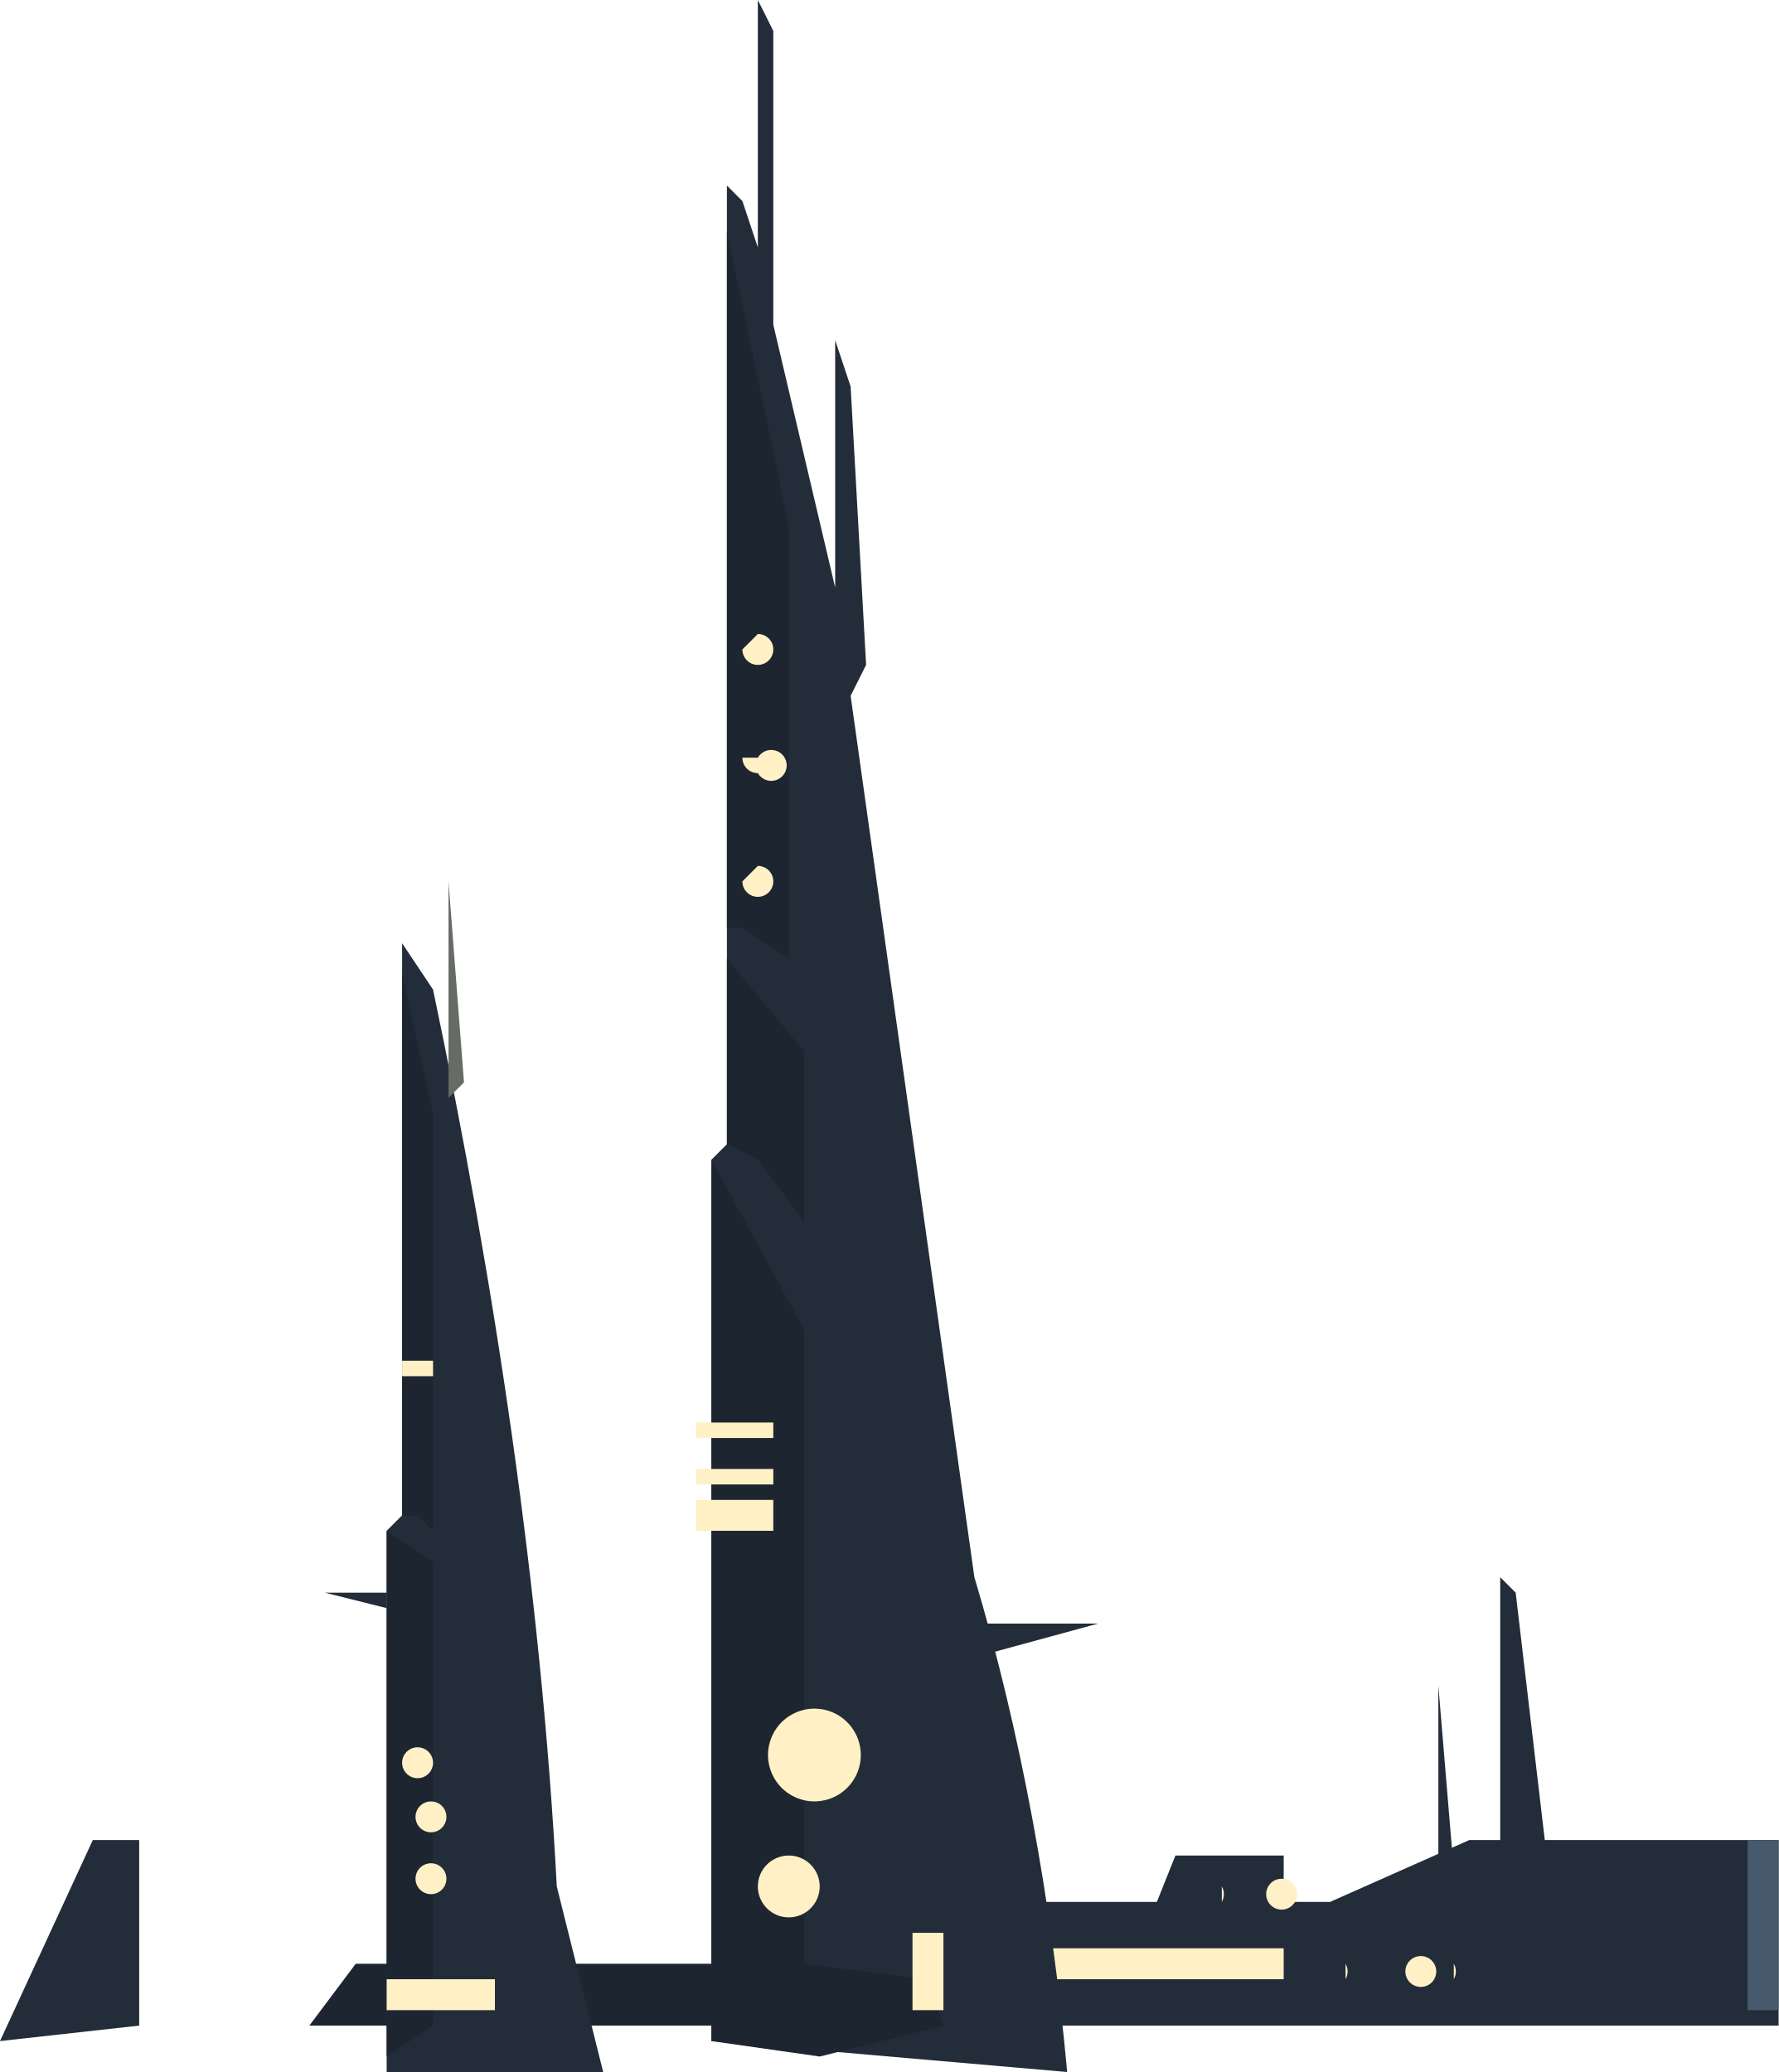
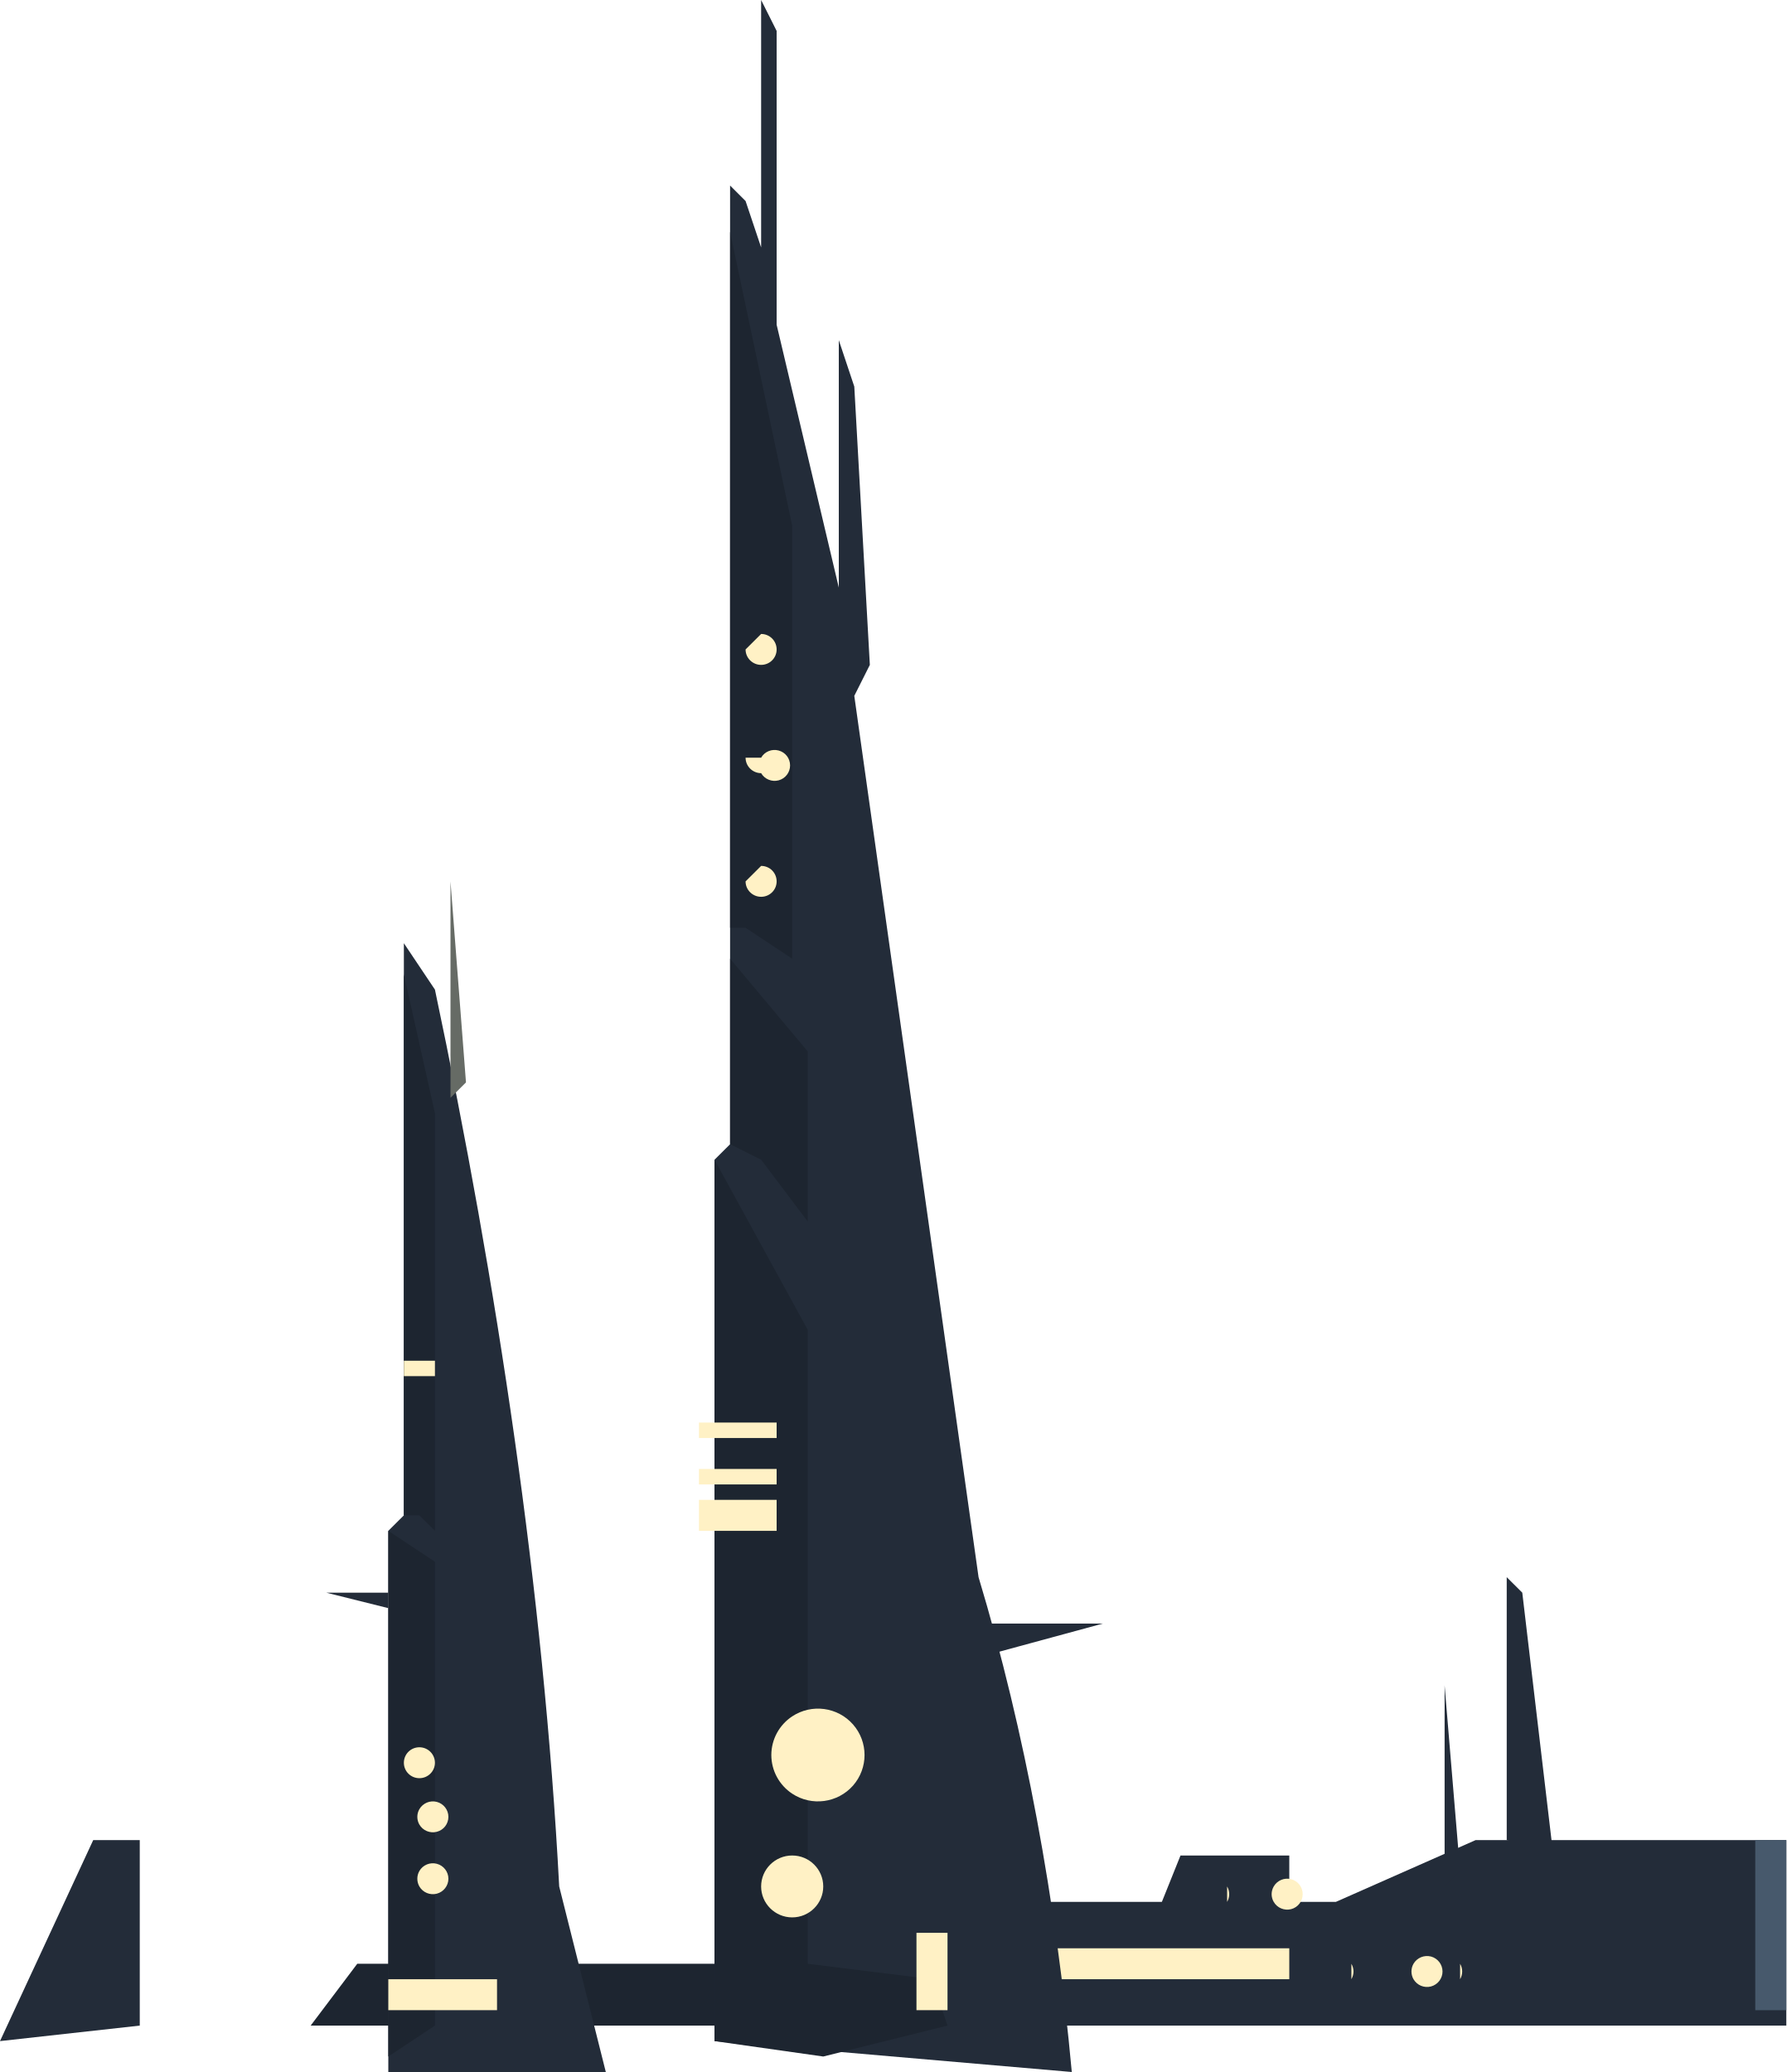
- <svg xmlns="http://www.w3.org/2000/svg" id="root" viewBox="0 0 115 134">
-   <g fill-rule="evenodd">
-     <path fill="#1d2530" d="M49 131H20l3-4h26z" />
-     <path fill="#232c39" d="M76 120h7v5h-9z" />
-     <path fill="#232c39" d="M115 131H60l4-8h22l9-4h20z" />
-     <path fill="#fff1c5" d="M67 126h16v2H67z" />
-     <path fill="#232c39" d="M60 105h11l-11 3zm-39-2h4v1l-4-1z" />
-     <path fill="#232c39" d="M54 22v16l-4-17V2l-1-2v16l-1-3-1-1v62l-1 1v57l23 2c-1-11-3-22-6-32l-8-57 1-2-1-18zM26 61v37l-1 1v35h14l-3-12c-1-19-4-39-8-58z" />
-     <path fill="#1d2530" d="M47 60h1l3 2V34l-4-19zm0 14V62l5 6v11l-3-4zm-1 1zM25 99v34l3-2v-30zm1-36v35h1l1 1V72zm35 68-1-3-8-1V86l-6-11v57l7 1z" />
-     <path fill="#232c39" d="M9 131v-12H6l-6 13z" />
-     <path fill="#666b65" d="M29 57v14l1-1-1-13z" />
-     <path fill="#232c39" d="m93 109 1 12-1 1v-14zm4 10v-17l1 1 2 17z" />
-     <path fill="#fff1c5" d="M87 127a1 1 0 0 1 0 1v-1m4 0a1 1 0 1 1 0 1 1 1 0 0 1 0-1m3 0a1 1 0 0 1 0 1v-1m-43-16a3 3 0 1 1 0 5 3 3 0 0 1 0-5m0 9a2 2 0 1 1 0 4 2 2 0 0 1 0-4m-2-79a1 1 0 1 1 0 2 1 1 0 0 1-1-1l1-1m0 8a1 1 0 1 1 0 1 1 1 0 0 1-1-1h1m0 7a1 1 0 1 1 0 2 1 1 0 0 1-1-1l1-1m-22 57a1 1 0 1 1 0 2 1 1 0 0 1 0-2m0 4a1 1 0 1 1 0 1 1 1 0 0 1 0-1m0 4a1 1 0 1 1 0 1 1 1 0 0 1 0-1m18-26h5v1h-5zm0 2h5v2h-5zm0-5h5v1h-5zm-20 36h7v2h-7zm1-38h2-2zm0 2h2-2zm0-4h2v1h-2zm33 37h2v5h-2zm20-3a1 1 0 0 1 0 1v-1m3 0a1 1 0 1 1 0 1 1 1 0 0 1 0-1" />
-     <path fill="#47596c" d="M113 130h2v-11h-2z" />
+ <svg xmlns="http://www.w3.org/2000/svg" id="root" viewBox="0 0 100 116">
+   <g>
+     <path style="stroke: none; fill-rule: evenodd; fill: rgb(11.373%, 14.51%, 18.824%); fill-opacity: 1" d="M 42.609 113.402 L 17.391 113.402 L 20 109.941 L 42.609 109.941 Z M 42.609 113.402 " />
+     <path style="stroke: none; fill-rule: evenodd; fill: rgb(13.725%, 17.255%, 22.353%); fill-opacity: 1" d="M 66.086 103.879 L 72.176 103.879 L 72.176 108.207 L 64.348 108.207 Z M 66.086 103.879 " />
+     <path style="stroke: none; fill-rule: evenodd; fill: rgb(13.725%, 17.255%, 22.353%); fill-opacity: 1" d="M 100 113.402 L 52.176 113.402 L 55.652 106.477 L 74.781 106.477 L 82.609 103.016 L 100 103.016 Z M 100 113.402 " />
+     <path style="stroke: none; fill-rule: evenodd; fill: rgb(100%, 94.51%, 77.255%); fill-opacity: 1" d="M 58.262 109.074 L 72.176 109.074 L 72.176 110.805 L 58.262 110.805 Z M 58.262 109.074 " />
+     <path style="stroke: none; fill-rule: evenodd; fill: rgb(13.725%, 17.255%, 22.353%); fill-opacity: 1" d="M 52.176 90.895 L 61.738 90.895 L 52.176 93.492 Z M 18.262 89.164 L 21.738 89.164 L 21.738 90.031 Z M 18.262 89.164 " />
+     <path style="stroke: none; fill-rule: evenodd; fill: rgb(13.725%, 17.255%, 22.353%); fill-opacity: 1" d="M 46.957 19.043 L 46.957 32.895 L 43.477 18.18 L 43.477 1.73 L 42.609 0 L 42.609 13.852 L 41.738 11.254 L 40.871 10.387 L 40.871 64.059 L 40 64.926 L 40 114.27 L 60 116 C 59.129 106.477 57.391 96.957 54.781 88.297 L 47.824 38.957 L 48.695 37.223 L 47.824 21.641 Z M 22.609 52.805 L 22.609 84.836 L 21.738 85.703 L 21.738 116 L 33.914 116 L 31.305 105.613 C 30.434 89.164 27.824 71.852 24.348 55.402 Z M 22.609 52.805 " />
+     <path style="stroke: none; fill-rule: evenodd; fill: rgb(11.373%, 14.51%, 18.824%); fill-opacity: 1" d="M 40.871 51.941 L 41.738 51.941 L 44.348 53.672 L 44.348 29.434 L 40.871 12.984 Z M 40.871 64.059 L 40.871 53.672 L 45.219 58.867 L 45.219 68.387 L 42.609 64.926 Z M 40 64.926 Z M 21.738 85.703 L 21.738 115.133 L 24.348 113.402 L 24.348 87.434 Z M 22.609 54.539 L 22.609 84.836 L 23.477 84.836 L 24.348 85.703 L 24.348 62.328 Z M 53.043 113.402 L 52.176 110.805 L 45.219 109.941 L 45.219 74.449 L 40 64.926 L 40 114.27 L 46.086 115.133 Z M 53.043 113.402 " />
+     <path style="stroke: none; fill-rule: evenodd; fill: rgb(13.725%, 17.255%, 22.353%); fill-opacity: 1" d="M 7.824 113.402 L 7.824 103.016 L 5.219 103.016 L 0 114.27 Z M 7.824 113.402 " />
+     <path style="stroke: none; fill-rule: evenodd; fill: rgb(40%, 41.961%, 39.608%); fill-opacity: 1" d="M 25.219 49.344 L 25.219 61.461 L 26.086 60.598 Z M 25.219 49.344 " />
+     <path style="stroke: none; fill-rule: evenodd; fill: rgb(13.725%, 17.255%, 22.353%); fill-opacity: 1" d="M 80.871 94.359 L 81.738 104.746 L 80.871 105.613 L 80.871 93.492 Z M 84.348 103.016 L 84.348 88.297 L 85.219 89.164 L 86.957 103.879 Z M 84.348 103.016 " />
+     <path style="stroke: none; fill-rule: evenodd; fill: rgb(100%, 94.51%, 77.255%); fill-opacity: 1" d="M 75.652 109.941 C 75.809 110.207 75.809 110.539 75.652 110.805 L 75.652 109.941 M 79.129 109.941 C 79.328 109.602 79.727 109.438 80.109 109.535 C 80.488 109.637 80.754 109.98 80.754 110.375 C 80.754 110.766 80.488 111.109 80.109 111.211 C 79.727 111.312 79.328 111.145 79.129 110.805 C 78.977 110.539 78.977 110.207 79.129 109.941 M 81.738 109.941 C 81.895 110.207 81.895 110.539 81.738 110.805 L 81.738 109.941 M 44.348 96.09 C 45.438 95.371 46.891 95.562 47.754 96.543 C 48.613 97.523 48.613 98.984 47.754 99.965 C 46.891 100.941 45.438 101.137 44.348 100.418 C 43.621 99.938 43.18 99.125 43.18 98.254 C 43.18 97.383 43.621 96.57 44.348 96.09 M 44.348 103.879 C 45.309 103.879 46.086 104.656 46.086 105.613 C 46.086 106.566 45.309 107.344 44.348 107.344 C 43.387 107.344 42.609 106.566 42.609 105.613 C 42.609 104.656 43.387 103.879 44.348 103.879 M 42.609 35.492 C 43.09 35.492 43.477 35.879 43.477 36.359 C 43.477 36.836 43.09 37.223 42.609 37.223 C 42.129 37.223 41.738 36.836 41.738 36.359 L 42.609 35.492 M 42.609 42.418 C 42.805 42.078 43.207 41.914 43.586 42.016 C 43.969 42.117 44.23 42.457 44.23 42.852 C 44.23 43.242 43.969 43.586 43.586 43.688 C 43.207 43.789 42.805 43.621 42.609 43.285 C 42.129 43.285 41.738 42.895 41.738 42.418 L 42.609 42.418 M 42.609 48.477 C 43.09 48.477 43.477 48.863 43.477 49.344 C 43.477 49.82 43.09 50.207 42.609 50.207 C 42.129 50.207 41.738 49.82 41.738 49.344 L 42.609 48.477 M 23.477 97.82 C 23.957 97.82 24.348 98.207 24.348 98.688 C 24.348 99.164 23.957 99.551 23.477 99.551 C 22.996 99.551 22.609 99.164 22.609 98.688 C 22.609 98.207 22.996 97.82 23.477 97.82 M 23.477 101.285 C 23.676 100.945 24.078 100.777 24.457 100.879 C 24.836 100.98 25.102 101.324 25.102 101.715 C 25.102 102.109 24.836 102.453 24.457 102.551 C 24.078 102.652 23.676 102.488 23.477 102.148 C 23.324 101.883 23.324 101.551 23.477 101.285 M 23.477 104.746 C 23.676 104.406 24.078 104.242 24.457 104.344 C 24.836 104.445 25.102 104.789 25.102 105.18 C 25.102 105.57 24.836 105.914 24.457 106.016 C 24.078 106.117 23.676 105.953 23.477 105.613 C 23.324 105.344 23.324 105.016 23.477 104.746 M 39.129 82.238 L 43.477 82.238 L 43.477 83.105 L 39.129 83.105 Z M 39.129 83.969 L 43.477 83.969 L 43.477 85.703 L 39.129 85.703 Z M 39.129 79.641 L 43.477 79.641 L 43.477 80.508 L 39.129 80.508 Z M 21.738 110.805 L 27.824 110.805 L 27.824 112.539 L 21.738 112.539 Z M 22.609 77.91 L 24.348 77.91 Z M 22.609 79.641 L 24.348 79.641 Z M 22.609 76.18 L 24.348 76.18 L 24.348 77.043 L 22.609 77.043 Z M 51.305 108.207 L 53.043 108.207 L 53.043 112.539 L 51.305 112.539 Z M 68.695 105.613 C 68.852 105.879 68.852 106.211 68.695 106.477 L 68.695 105.613 M 71.305 105.613 C 71.5 105.273 71.902 105.105 72.281 105.207 C 72.664 105.309 72.926 105.652 72.926 106.043 C 72.926 106.438 72.664 106.781 72.281 106.883 C 71.902 106.98 71.5 106.816 71.305 106.477 C 71.148 106.211 71.148 105.879 71.305 105.613 " />
+     <path style="stroke: none; fill-rule: evenodd; fill: rgb(27.843%, 34.902%, 42.353%); fill-opacity: 1" d="M 98.262 112.539 L 100 112.539 L 100 103.016 L 98.262 103.016 Z M 98.262 112.539 " />
  </g>
</svg>
